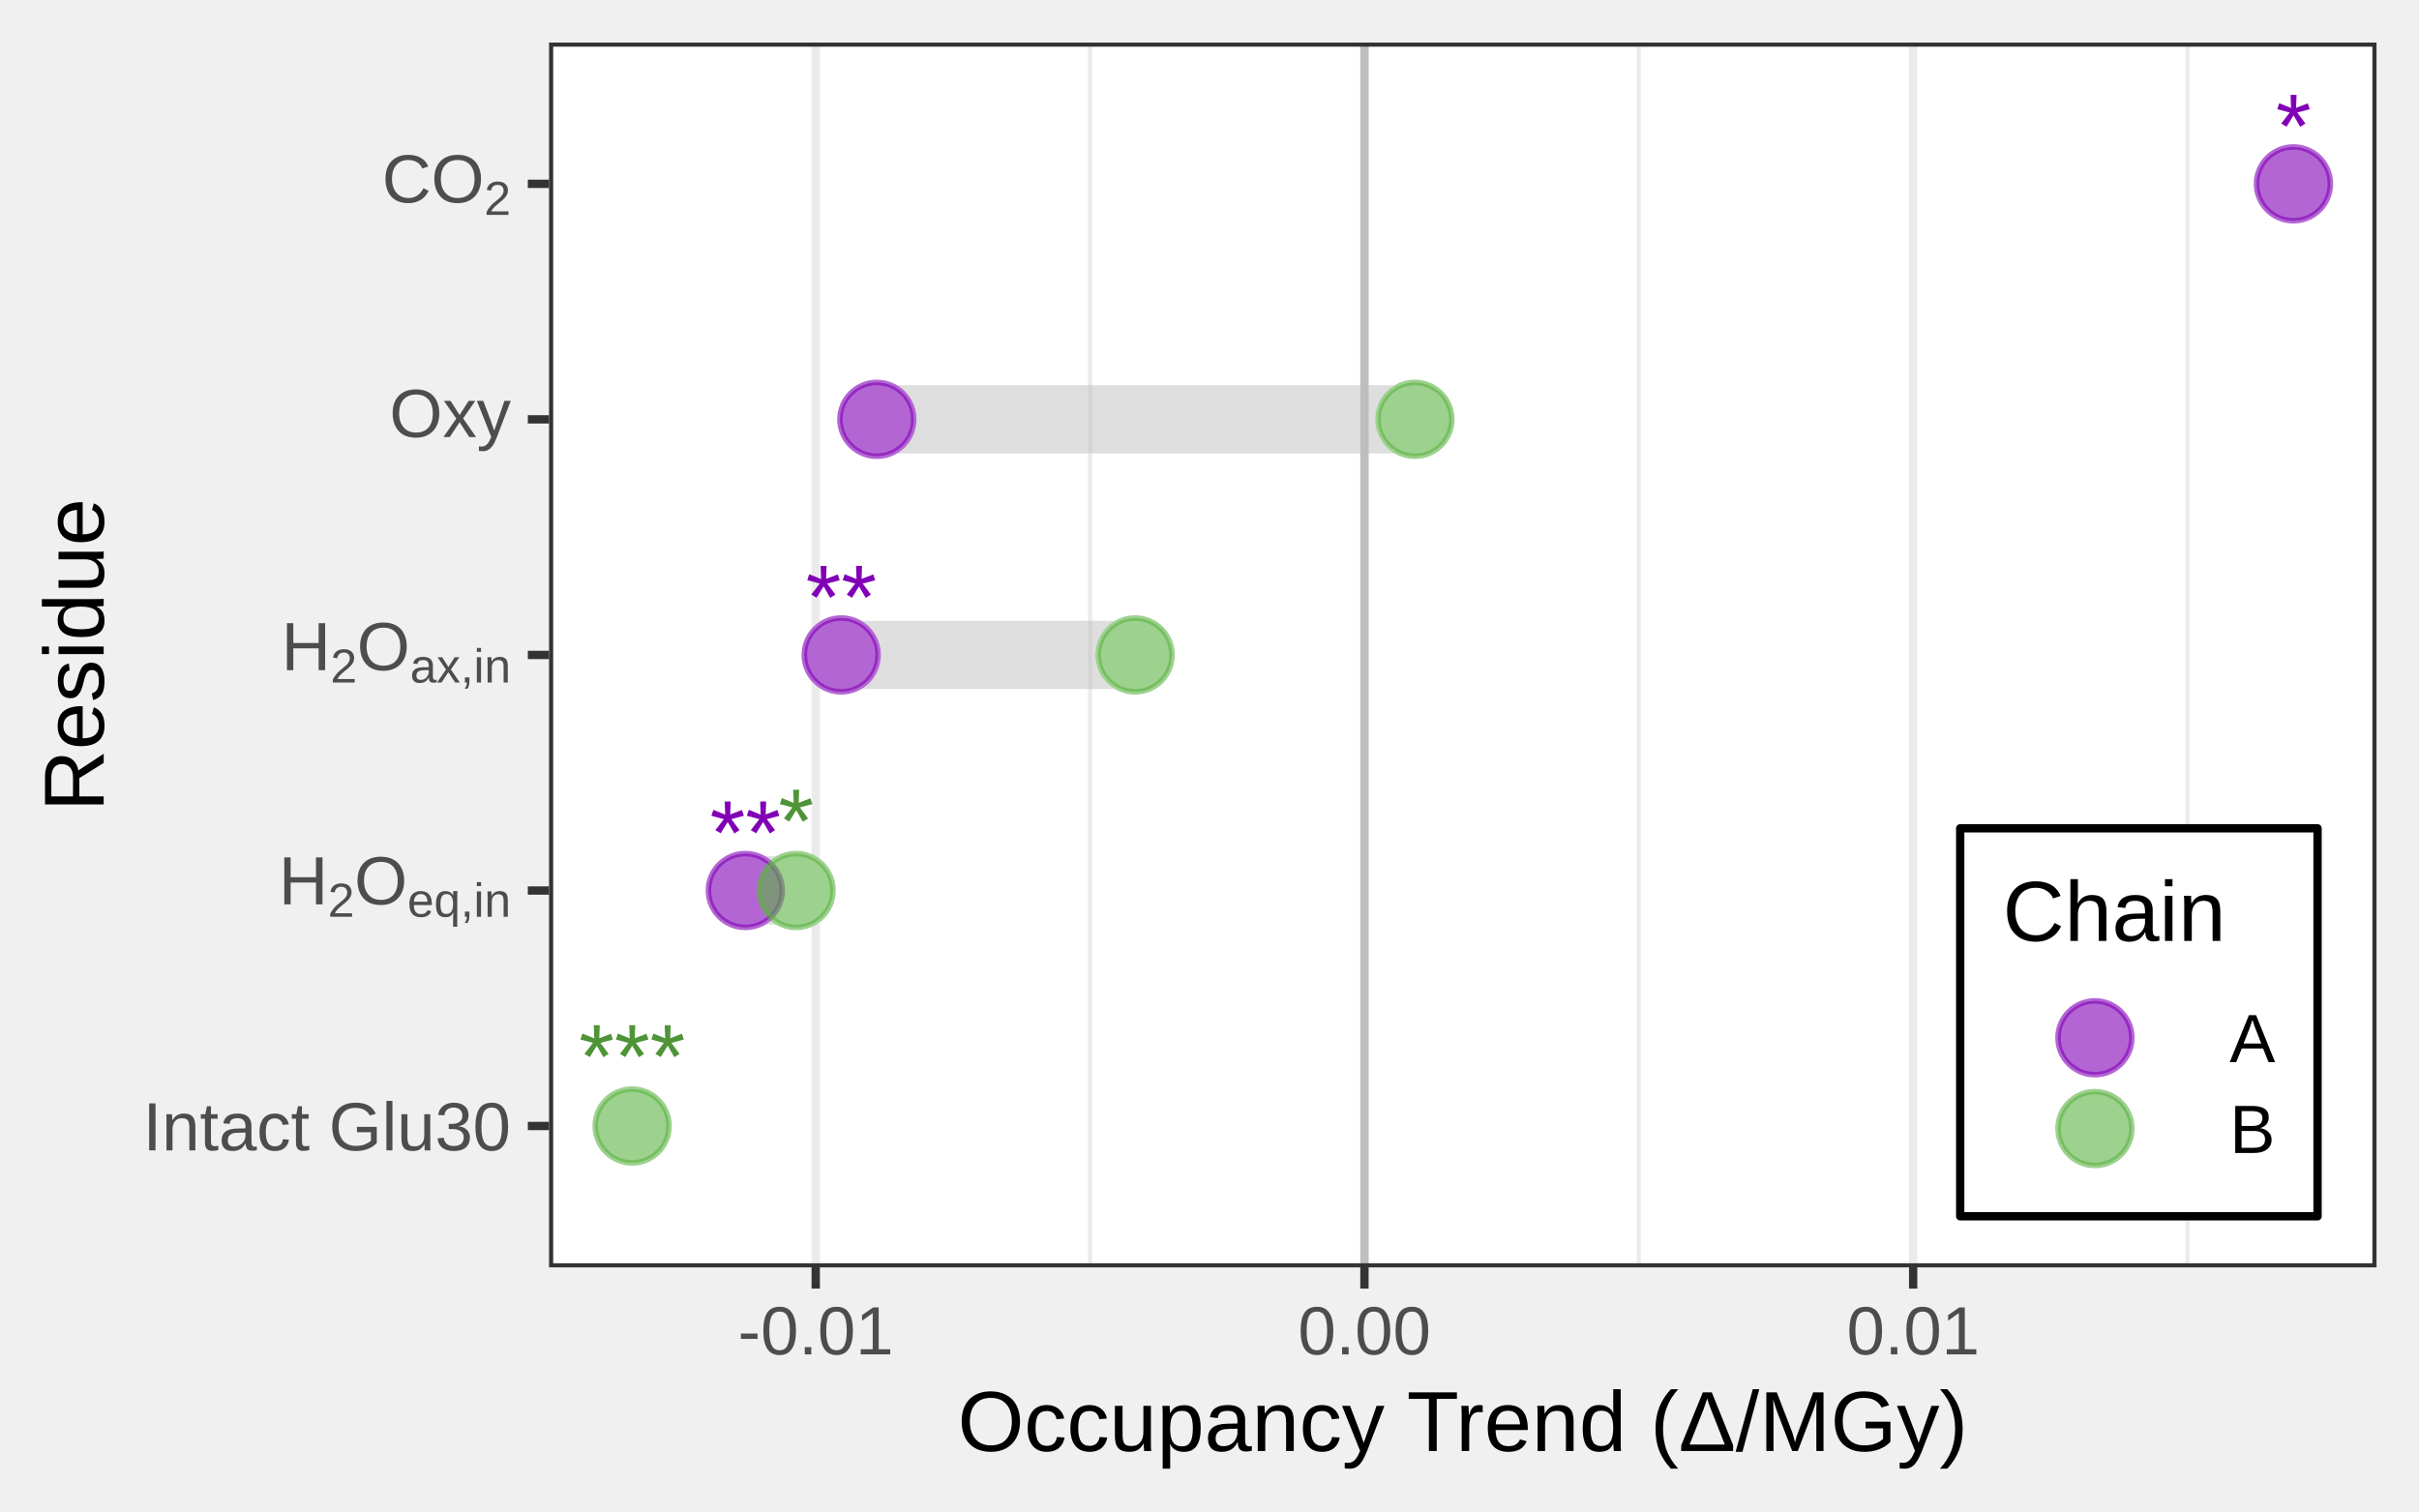
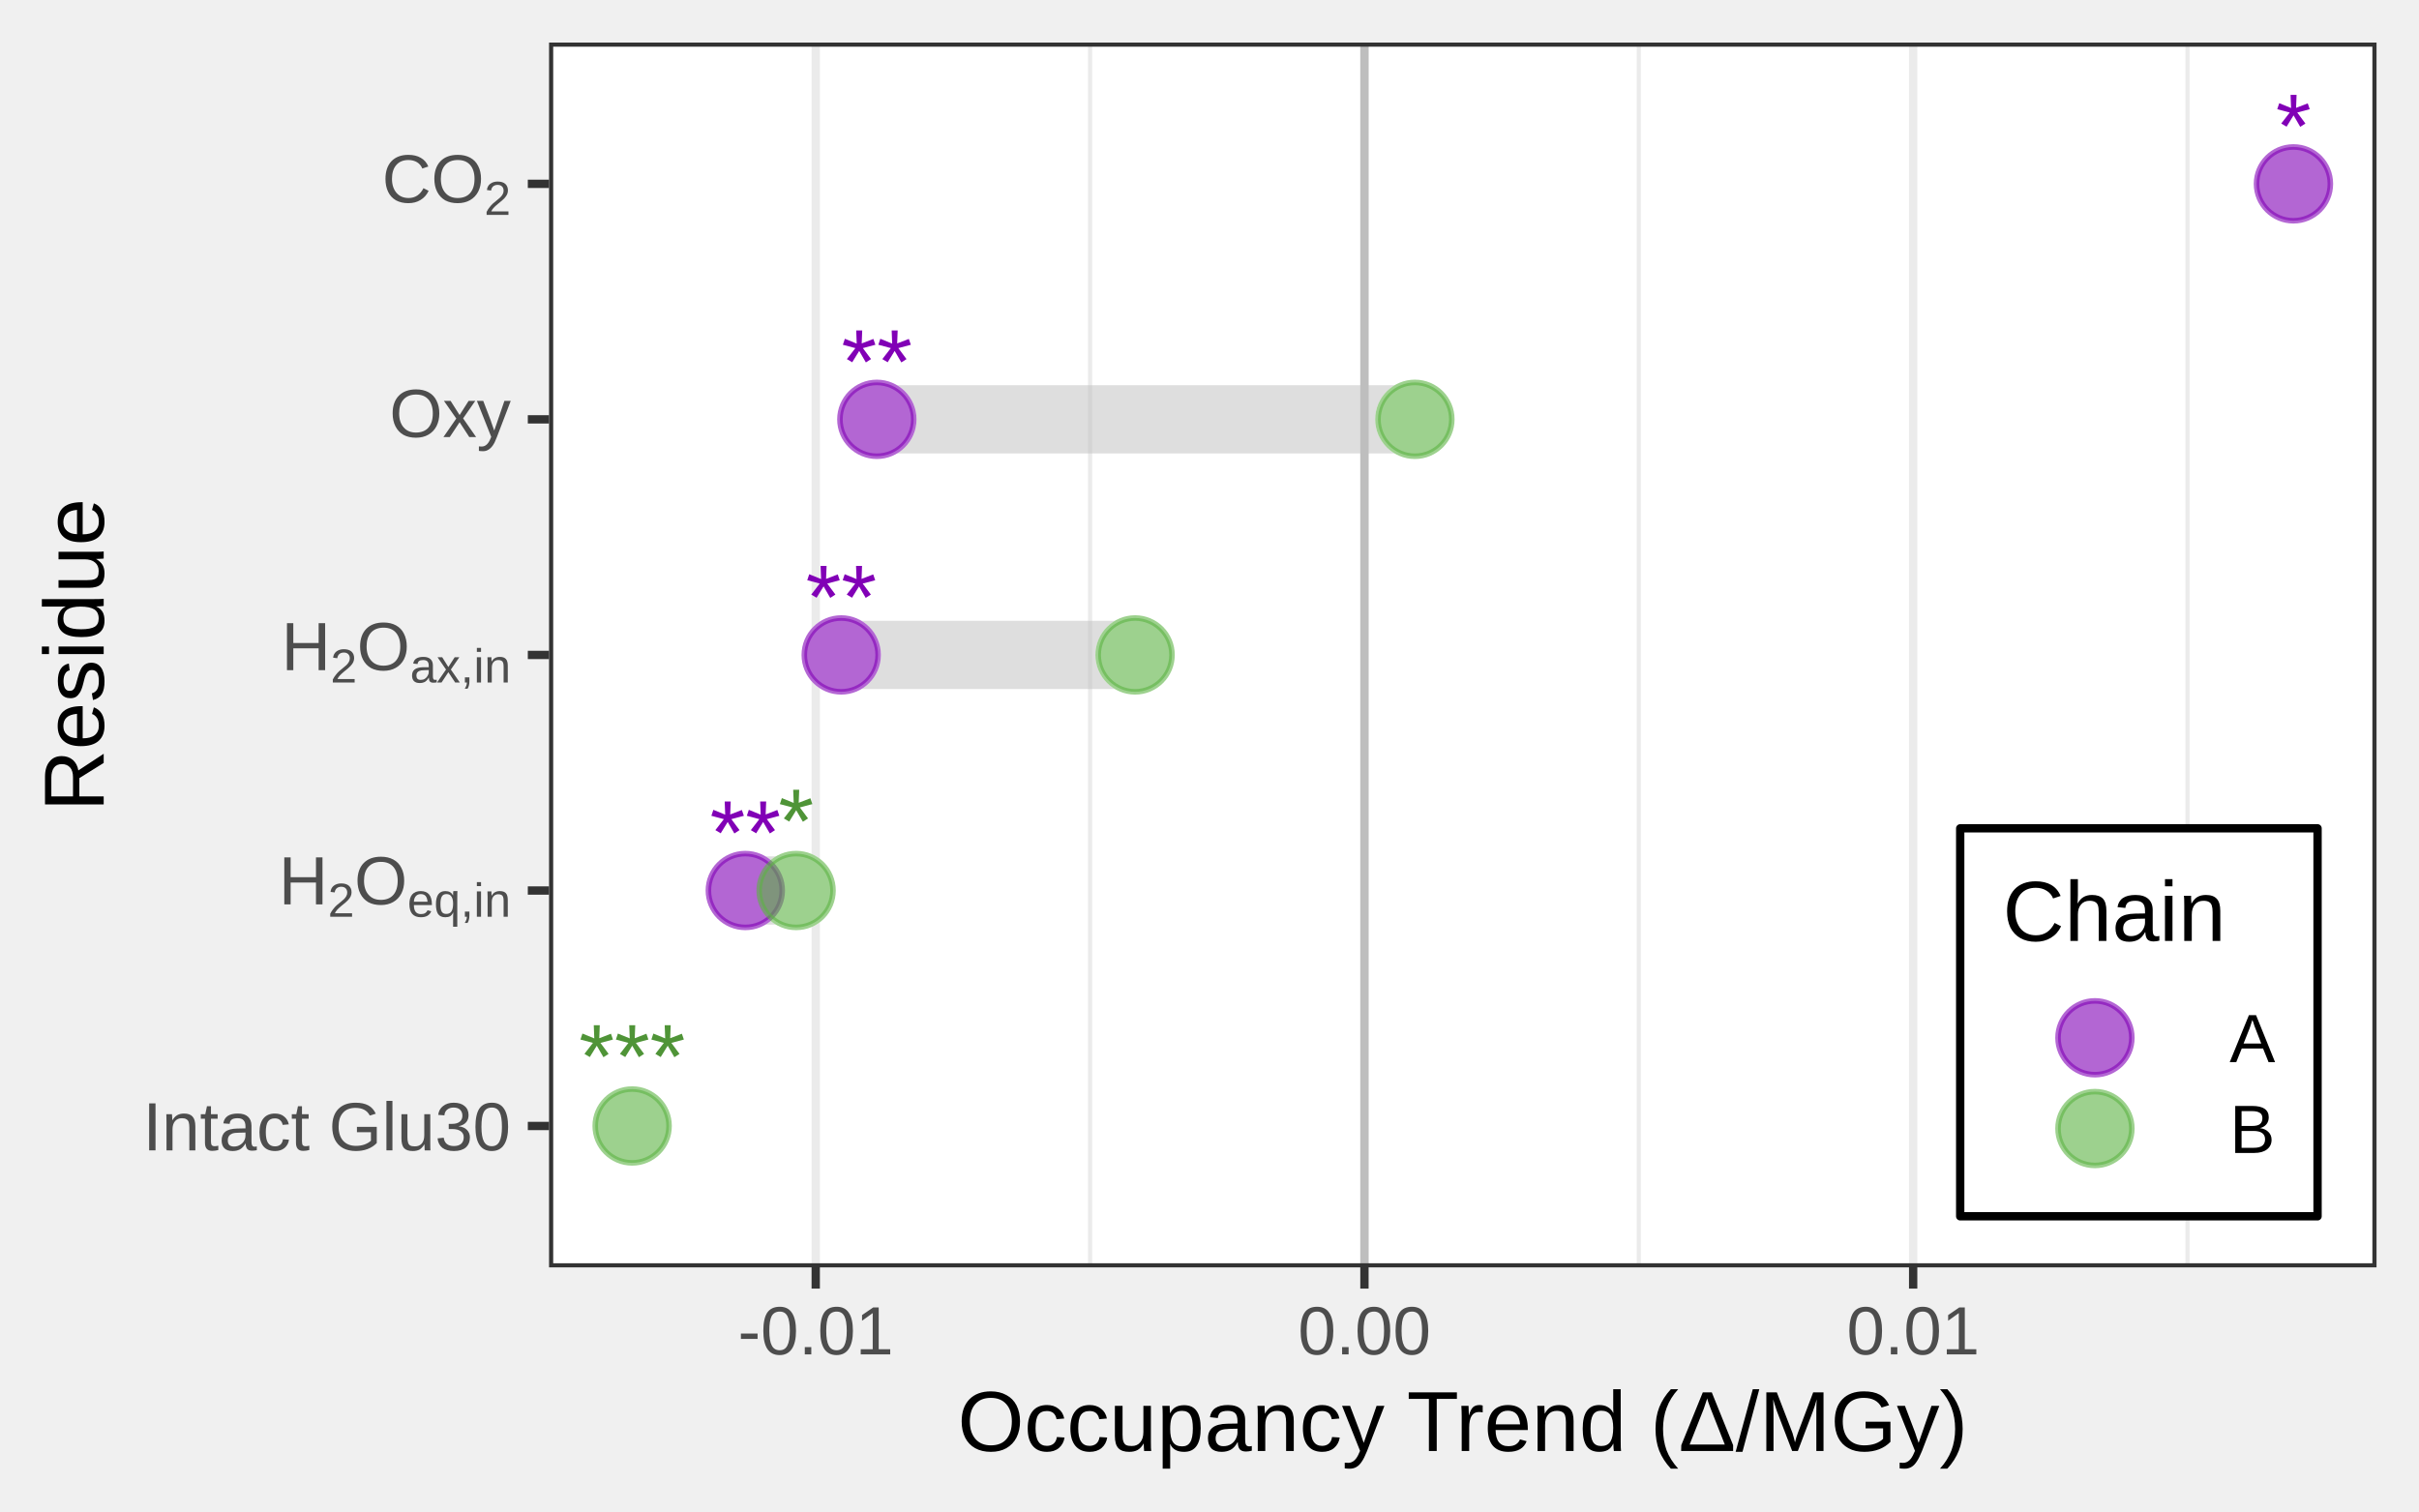
<svg xmlns="http://www.w3.org/2000/svg" width="226.77pt" height="141.73pt" viewBox="0 0 226.77 141.73">
  <g class="svglite">
    <defs>
      <style type="text/css">
    .svglite line, .svglite polyline, .svglite polygon, .svglite path, .svglite rect, .svglite circle {
      fill: none;
      stroke: #000000;
      stroke-linecap: round;
      stroke-linejoin: round;
      stroke-miterlimit: 10.00;
    }
    .svglite text {
      white-space: pre;
    }
    .svglite g.glyphgroup path {
      fill: inherit;
      stroke: none;
    }
  </style>
    </defs>
    <rect width="100%" height="100%" style="stroke: none; fill: none;" />
    <defs>
      <clipPath id="cpMC4wMHwyMjYuNzd8MC4wMHwxNDEuNzM=">
        <rect x="0.00" y="0.00" width="226.77" height="141.73" />
      </clipPath>
    </defs>
    <g clip-path="url(#cpMC4wMHwyMjYuNzd8MC4wMHwxNDEuNzM=)">
</g>
    <defs>
      <clipPath id="cpNTEuNDd8MjIyLjc5fDMuOTl8MTE4Ljgz">
        <rect x="51.47" y="3.99" width="171.32" height="114.85" />
      </clipPath>
    </defs>
    <g clip-path="url(#cpNTEuNDd8MjIyLjc5fDMuOTl8MTE4Ljgz)">
      <rect x="51.47" y="3.99" width="171.32" height="114.85" style="stroke-width: 0.78; stroke: none; fill: #FFFFFF;" />
      <polyline points="102.19,118.83 102.19,3.99 " style="stroke-width: 0.39; stroke: #EBEBEB; stroke-linecap: butt;" />
      <polyline points="153.63,118.83 153.63,3.99 " style="stroke-width: 0.39; stroke: #EBEBEB; stroke-linecap: butt;" />
      <polyline points="205.07,118.83 205.07,3.99 " style="stroke-width: 0.39; stroke: #EBEBEB; stroke-linecap: butt;" />
      <polyline points="76.47,118.83 76.47,3.99 " style="stroke-width: 0.78; stroke: #EBEBEB; stroke-linecap: butt;" />
      <polyline points="127.91,118.83 127.91,3.99 " style="stroke-width: 0.78; stroke: #EBEBEB; stroke-linecap: butt;" />
      <polyline points="179.35,118.83 179.35,3.99 " style="stroke-width: 0.78; stroke: #EBEBEB; stroke-linecap: butt;" />
      <line x1="127.91" y1="118.83" x2="127.91" y2="3.99" style="stroke-width: 0.78; stroke: #BEBEBE; stroke-linecap: butt;" />
      <line x1="69.87" y1="83.50" x2="74.63" y2="83.50" style="stroke-width: 6.40; stroke: #BEBEBE; stroke-opacity: 0.50; stroke-linecap: butt;" />
      <line x1="78.86" y1="61.41" x2="106.41" y2="61.41" style="stroke-width: 6.40; stroke: #BEBEBE; stroke-opacity: 0.50; stroke-linecap: butt;" />
      <line x1="82.20" y1="39.32" x2="132.64" y2="39.32" style="stroke-width: 6.40; stroke: #BEBEBE; stroke-opacity: 0.50; stroke-linecap: butt;" />
      <circle cx="82.20" cy="39.32" r="3.46" style="stroke-width: 0.52; stroke: #FFFFFF; fill: #FFFFFF;" />
      <circle cx="132.64" cy="39.32" r="3.46" style="stroke-width: 0.52; stroke: #FFFFFF; fill: #FFFFFF;" />
      <circle cx="59.26" cy="105.58" r="3.46" style="stroke-width: 0.52; stroke: #FFFFFF; fill: #FFFFFF;" />
      <circle cx="215.00" cy="17.24" r="3.46" style="stroke-width: 0.52; stroke: #FFFFFF; fill: #FFFFFF;" />
      <circle cx="78.86" cy="61.41" r="3.46" style="stroke-width: 0.52; stroke: #FFFFFF; fill: #FFFFFF;" />
      <circle cx="106.41" cy="61.41" r="3.46" style="stroke-width: 0.52; stroke: #FFFFFF; fill: #FFFFFF;" />
      <circle cx="69.87" cy="83.50" r="3.46" style="stroke-width: 0.52; stroke: #FFFFFF; fill: #FFFFFF;" />
      <circle cx="74.63" cy="83.50" r="3.46" style="stroke-width: 0.52; stroke: #FFFFFF; fill: #FFFFFF;" />
      <circle cx="82.20" cy="39.32" r="3.46" style="stroke-width: 0.52; stroke: #8100B6; stroke-opacity: 0.60; fill: #8100B6; fill-opacity: 0.60;" />
      <circle cx="132.64" cy="39.32" r="3.46" style="stroke-width: 0.52; stroke: #5CB344; stroke-opacity: 0.60; fill: #5CB344; fill-opacity: 0.60;" />
      <circle cx="59.26" cy="105.58" r="3.46" style="stroke-width: 0.52; stroke: #5CB344; stroke-opacity: 0.60; fill: #5CB344; fill-opacity: 0.60;" />
      <circle cx="215.00" cy="17.24" r="3.46" style="stroke-width: 0.52; stroke: #8100B6; stroke-opacity: 0.60; fill: #8100B6; fill-opacity: 0.60;" />
      <circle cx="78.86" cy="61.41" r="3.46" style="stroke-width: 0.52; stroke: #8100B6; stroke-opacity: 0.60; fill: #8100B6; fill-opacity: 0.60;" />
      <circle cx="106.41" cy="61.41" r="3.46" style="stroke-width: 0.52; stroke: #5CB344; stroke-opacity: 0.60; fill: #5CB344; fill-opacity: 0.60;" />
      <circle cx="69.87" cy="83.50" r="3.46" style="stroke-width: 0.52; stroke: #8100B6; stroke-opacity: 0.60; fill: #8100B6; fill-opacity: 0.60;" />
      <circle cx="74.63" cy="83.50" r="3.46" style="stroke-width: 0.52; stroke: #5CB344; stroke-opacity: 0.60; fill: #5CB344; fill-opacity: 0.60;" />
-       <text x="82.20" y="36.86" text-anchor="middle" style="font-size: 8.54px;fill: #8100B6; font-family: &quot;Arial&quot;;" textLength="2.38px" lengthAdjust="spacingAndGlyphs"> </text>
+       <text x="82.20" y="36.86" text-anchor="middle" style="font-size: 8.54px;fill: #8100B6; font-family: &quot;Arial&quot;;" textLength="6.62px" lengthAdjust="spacingAndGlyphs">**</text>
      <text x="215.00" y="14.77" text-anchor="middle" style="font-size: 8.54px;fill: #8100B6; font-family: &quot;Arial&quot;;" textLength="3.31px" lengthAdjust="spacingAndGlyphs">*</text>
      <text x="78.86" y="58.94" text-anchor="middle" style="font-size: 8.54px;fill: #8100B6; font-family: &quot;Arial&quot;;" textLength="6.62px" lengthAdjust="spacingAndGlyphs">**</text>
      <text x="69.87" y="81.03" text-anchor="middle" style="font-size: 8.54px;fill: #8100B6; font-family: &quot;Arial&quot;;" textLength="6.62px" lengthAdjust="spacingAndGlyphs">**</text>
      <text x="132.64" y="35.75" text-anchor="middle" style="font-size: 8.54px;fill: #4F9437; font-family: &quot;Arial&quot;;" textLength="2.38px" lengthAdjust="spacingAndGlyphs"> </text>
      <text x="59.26" y="102.01" text-anchor="middle" style="font-size: 8.54px;fill: #4F9437; font-family: &quot;Arial&quot;;" textLength="9.94px" lengthAdjust="spacingAndGlyphs">***</text>
      <text x="106.41" y="57.84" text-anchor="middle" style="font-size: 8.54px;fill: #4F9437; font-family: &quot;Arial&quot;;" textLength="2.38px" lengthAdjust="spacingAndGlyphs"> </text>
      <text x="74.63" y="79.93" text-anchor="middle" style="font-size: 8.54px;fill: #4F9437; font-family: &quot;Arial&quot;;" textLength="3.31px" lengthAdjust="spacingAndGlyphs">*</text>
      <rect x="51.47" y="3.99" width="171.32" height="114.85" style="stroke-width: 0.78; stroke: #333333;" />
    </g>
    <g clip-path="url(#cpMC4wMHwyMjYuNzd8MC4wMHwxNDEuNzM=)">
      <text x="13.39" y="107.87" style="font-size: 6.40px;fill: #4D4D4D; font-family: &quot;Arial&quot;;" textLength="1.78px" lengthAdjust="spacingAndGlyphs">I</text>
      <text x="15.17" y="107.87" style="font-size: 6.40px;fill: #4D4D4D; font-family: &quot;Arial&quot;;" textLength="3.55px" lengthAdjust="spacingAndGlyphs">n</text>
      <text x="18.73" y="107.87" style="font-size: 6.40px;fill: #4D4D4D; font-family: &quot;Arial&quot;;" textLength="1.78px" lengthAdjust="spacingAndGlyphs">t</text>
      <text x="20.51" y="107.87" style="font-size: 6.40px;fill: #4D4D4D; font-family: &quot;Arial&quot;;" textLength="3.55px" lengthAdjust="spacingAndGlyphs">a</text>
      <text x="24.06" y="107.87" style="font-size: 6.40px;fill: #4D4D4D; font-family: &quot;Arial&quot;;" textLength="3.20px" lengthAdjust="spacingAndGlyphs">c</text>
      <text x="27.26" y="107.87" style="font-size: 6.40px;fill: #4D4D4D; font-family: &quot;Arial&quot;;" textLength="1.78px" lengthAdjust="spacingAndGlyphs">t</text>
      <text x="29.04" y="107.87" style="font-size: 6.40px;fill: #4D4D4D; font-family: &quot;Arial&quot;;" textLength="1.78px" lengthAdjust="spacingAndGlyphs"> </text>
      <text x="30.82" y="107.87" style="font-size: 6.40px;fill: #4D4D4D; font-family: &quot;Arial&quot;;" textLength="4.97px" lengthAdjust="spacingAndGlyphs">G</text>
      <text x="35.79" y="107.87" style="font-size: 6.40px;fill: #4D4D4D; font-family: &quot;Arial&quot;;" textLength="1.42px" lengthAdjust="spacingAndGlyphs">l</text>
      <text x="37.21" y="107.87" style="font-size: 6.40px;fill: #4D4D4D; font-family: &quot;Arial&quot;;" textLength="3.55px" lengthAdjust="spacingAndGlyphs">u</text>
      <text x="40.77" y="107.87" style="font-size: 6.40px;fill: #4D4D4D; font-family: &quot;Arial&quot;;" textLength="3.55px" lengthAdjust="spacingAndGlyphs">3</text>
      <text x="44.32" y="107.87" style="font-size: 6.40px;fill: #4D4D4D; font-family: &quot;Arial&quot;;" textLength="3.55px" lengthAdjust="spacingAndGlyphs">0</text>
      <text x="26.12" y="84.80" style="font-size: 6.40px;fill: #4D4D4D; font-family: &quot;Arial&quot;;" textLength="4.61px" lengthAdjust="spacingAndGlyphs">H</text>
      <text x="30.74" y="85.96" style="font-size: 4.48px;fill: #4D4D4D; font-family: &quot;Arial&quot;;" textLength="2.48px" lengthAdjust="spacingAndGlyphs">2</text>
      <text x="33.22" y="84.80" style="font-size: 6.40px;fill: #4D4D4D; font-family: &quot;Arial&quot;;" textLength="4.97px" lengthAdjust="spacingAndGlyphs">O</text>
      <text x="38.19" y="85.96" style="font-size: 4.48px;fill: #4D4D4D; font-family: &quot;Arial&quot;;" textLength="2.48px" lengthAdjust="spacingAndGlyphs">e</text>
      <text x="40.68" y="85.96" style="font-size: 4.48px;fill: #4D4D4D; font-family: &quot;Arial&quot;;" textLength="2.48px" lengthAdjust="spacingAndGlyphs">q</text>
      <text x="43.16" y="85.96" style="font-size: 4.48px;fill: #4D4D4D; font-family: &quot;Arial&quot;;" textLength="4.72px" lengthAdjust="spacingAndGlyphs">,in</text>
      <text x="26.37" y="62.84" style="font-size: 6.40px;fill: #4D4D4D; font-family: &quot;Arial&quot;;" textLength="4.61px" lengthAdjust="spacingAndGlyphs">H</text>
      <text x="30.98" y="64.00" style="font-size: 4.48px;fill: #4D4D4D; font-family: &quot;Arial&quot;;" textLength="2.48px" lengthAdjust="spacingAndGlyphs">2</text>
      <text x="33.46" y="62.84" style="font-size: 6.40px;fill: #4D4D4D; font-family: &quot;Arial&quot;;" textLength="4.97px" lengthAdjust="spacingAndGlyphs">O</text>
      <text x="38.44" y="64.00" style="font-size: 4.48px;fill: #4D4D4D; font-family: &quot;Arial&quot;;" textLength="2.48px" lengthAdjust="spacingAndGlyphs">a</text>
      <text x="40.92" y="64.00" style="font-size: 4.48px;fill: #4D4D4D; font-family: &quot;Arial&quot;;" textLength="2.23px" lengthAdjust="spacingAndGlyphs">x</text>
      <text x="43.16" y="64.00" style="font-size: 4.48px;fill: #4D4D4D; font-family: &quot;Arial&quot;;" textLength="4.72px" lengthAdjust="spacingAndGlyphs">,in</text>
      <text x="36.51" y="40.98" style="font-size: 6.40px;fill: #4D4D4D; font-family: &quot;Arial&quot;;" textLength="11.38px" lengthAdjust="spacingAndGlyphs">Oxy</text>
      <text x="35.81" y="18.99" style="font-size: 6.40px;fill: #4D4D4D; font-family: &quot;Arial&quot;;" textLength="4.61px" lengthAdjust="spacingAndGlyphs">C</text>
      <text x="40.42" y="18.99" style="font-size: 6.40px;fill: #4D4D4D; font-family: &quot;Arial&quot;;" textLength="4.97px" lengthAdjust="spacingAndGlyphs">O</text>
      <text x="45.40" y="20.15" style="font-size: 4.48px;fill: #4D4D4D; font-family: &quot;Arial&quot;;" textLength="2.48px" lengthAdjust="spacingAndGlyphs">2</text>
      <polyline points="49.48,105.58 51.47,105.58 " style="stroke-width: 0.78; stroke: #333333; stroke-linecap: butt;" />
      <polyline points="49.48,83.50 51.47,83.50 " style="stroke-width: 0.78; stroke: #333333; stroke-linecap: butt;" />
      <polyline points="49.48,61.41 51.47,61.41 " style="stroke-width: 0.78; stroke: #333333; stroke-linecap: butt;" />
      <polyline points="49.48,39.32 51.47,39.32 " style="stroke-width: 0.78; stroke: #333333; stroke-linecap: butt;" />
      <polyline points="49.48,17.24 51.47,17.24 " style="stroke-width: 0.78; stroke: #333333; stroke-linecap: butt;" />
      <polyline points="76.47,120.83 76.47,118.83 " style="stroke-width: 0.78; stroke: #333333; stroke-linecap: butt;" />
      <polyline points="127.91,120.83 127.91,118.83 " style="stroke-width: 0.78; stroke: #333333; stroke-linecap: butt;" />
      <polyline points="179.35,120.83 179.35,118.83 " style="stroke-width: 0.78; stroke: #333333; stroke-linecap: butt;" />
      <text x="76.47" y="127.00" text-anchor="middle" style="font-size: 6.40px;fill: #4D4D4D; font-family: &quot;Arial&quot;;" textLength="14.55px" lengthAdjust="spacingAndGlyphs">-0.01</text>
      <text x="127.91" y="127.00" text-anchor="middle" style="font-size: 6.40px;fill: #4D4D4D; font-family: &quot;Arial&quot;;" textLength="12.42px" lengthAdjust="spacingAndGlyphs">0.00</text>
      <text x="179.35" y="127.00" text-anchor="middle" style="font-size: 6.40px;fill: #4D4D4D; font-family: &quot;Arial&quot;;" textLength="12.42px" lengthAdjust="spacingAndGlyphs">0.01</text>
      <text x="137.13" y="136.06" text-anchor="middle" style="font-size: 8.00px; font-family: &quot;Arial&quot;;" textLength="94.75px" lengthAdjust="spacingAndGlyphs">Occupancy Trend (Δ/MGy)</text>
      <text transform="translate(9.72,61.41) rotate(-90)" text-anchor="middle" style="font-size: 8.00px; font-family: &quot;Arial&quot;;" textLength="29.38px" lengthAdjust="spacingAndGlyphs">Residue</text>
      <rect x="183.76" y="77.67" width="33.50" height="36.38" style="stroke-width: 0.78; fill: #FFFFFF;" />
      <text x="187.75" y="88.23" style="font-size: 8.00px; font-family: &quot;Arial&quot;;" textLength="20.92px" lengthAdjust="spacingAndGlyphs">Chain</text>
      <rect x="187.75" y="93.06" width="17.28" height="8.50" style="stroke-width: 0.78; stroke: none; fill: #FFFFFF;" />
      <circle cx="196.39" cy="97.31" r="3.46" style="stroke-width: 0.52; stroke: #8100B6; stroke-opacity: 0.60; fill: #8100B6; fill-opacity: 0.60;" />
      <rect x="187.75" y="101.56" width="17.28" height="8.50" style="stroke-width: 0.78; stroke: none; fill: #FFFFFF;" />
      <circle cx="196.39" cy="105.82" r="3.46" style="stroke-width: 0.52; stroke: #5CB344; stroke-opacity: 0.60; fill: #5CB344; fill-opacity: 0.60;" />
      <text x="209.01" y="99.60" style="font-size: 6.40px; font-family: &quot;Arial&quot;;" textLength="4.27px" lengthAdjust="spacingAndGlyphs">A</text>
      <text x="209.01" y="108.11" style="font-size: 6.40px; font-family: &quot;Arial&quot;;" textLength="4.27px" lengthAdjust="spacingAndGlyphs">B</text>
    </g>
  </g>
</svg>
